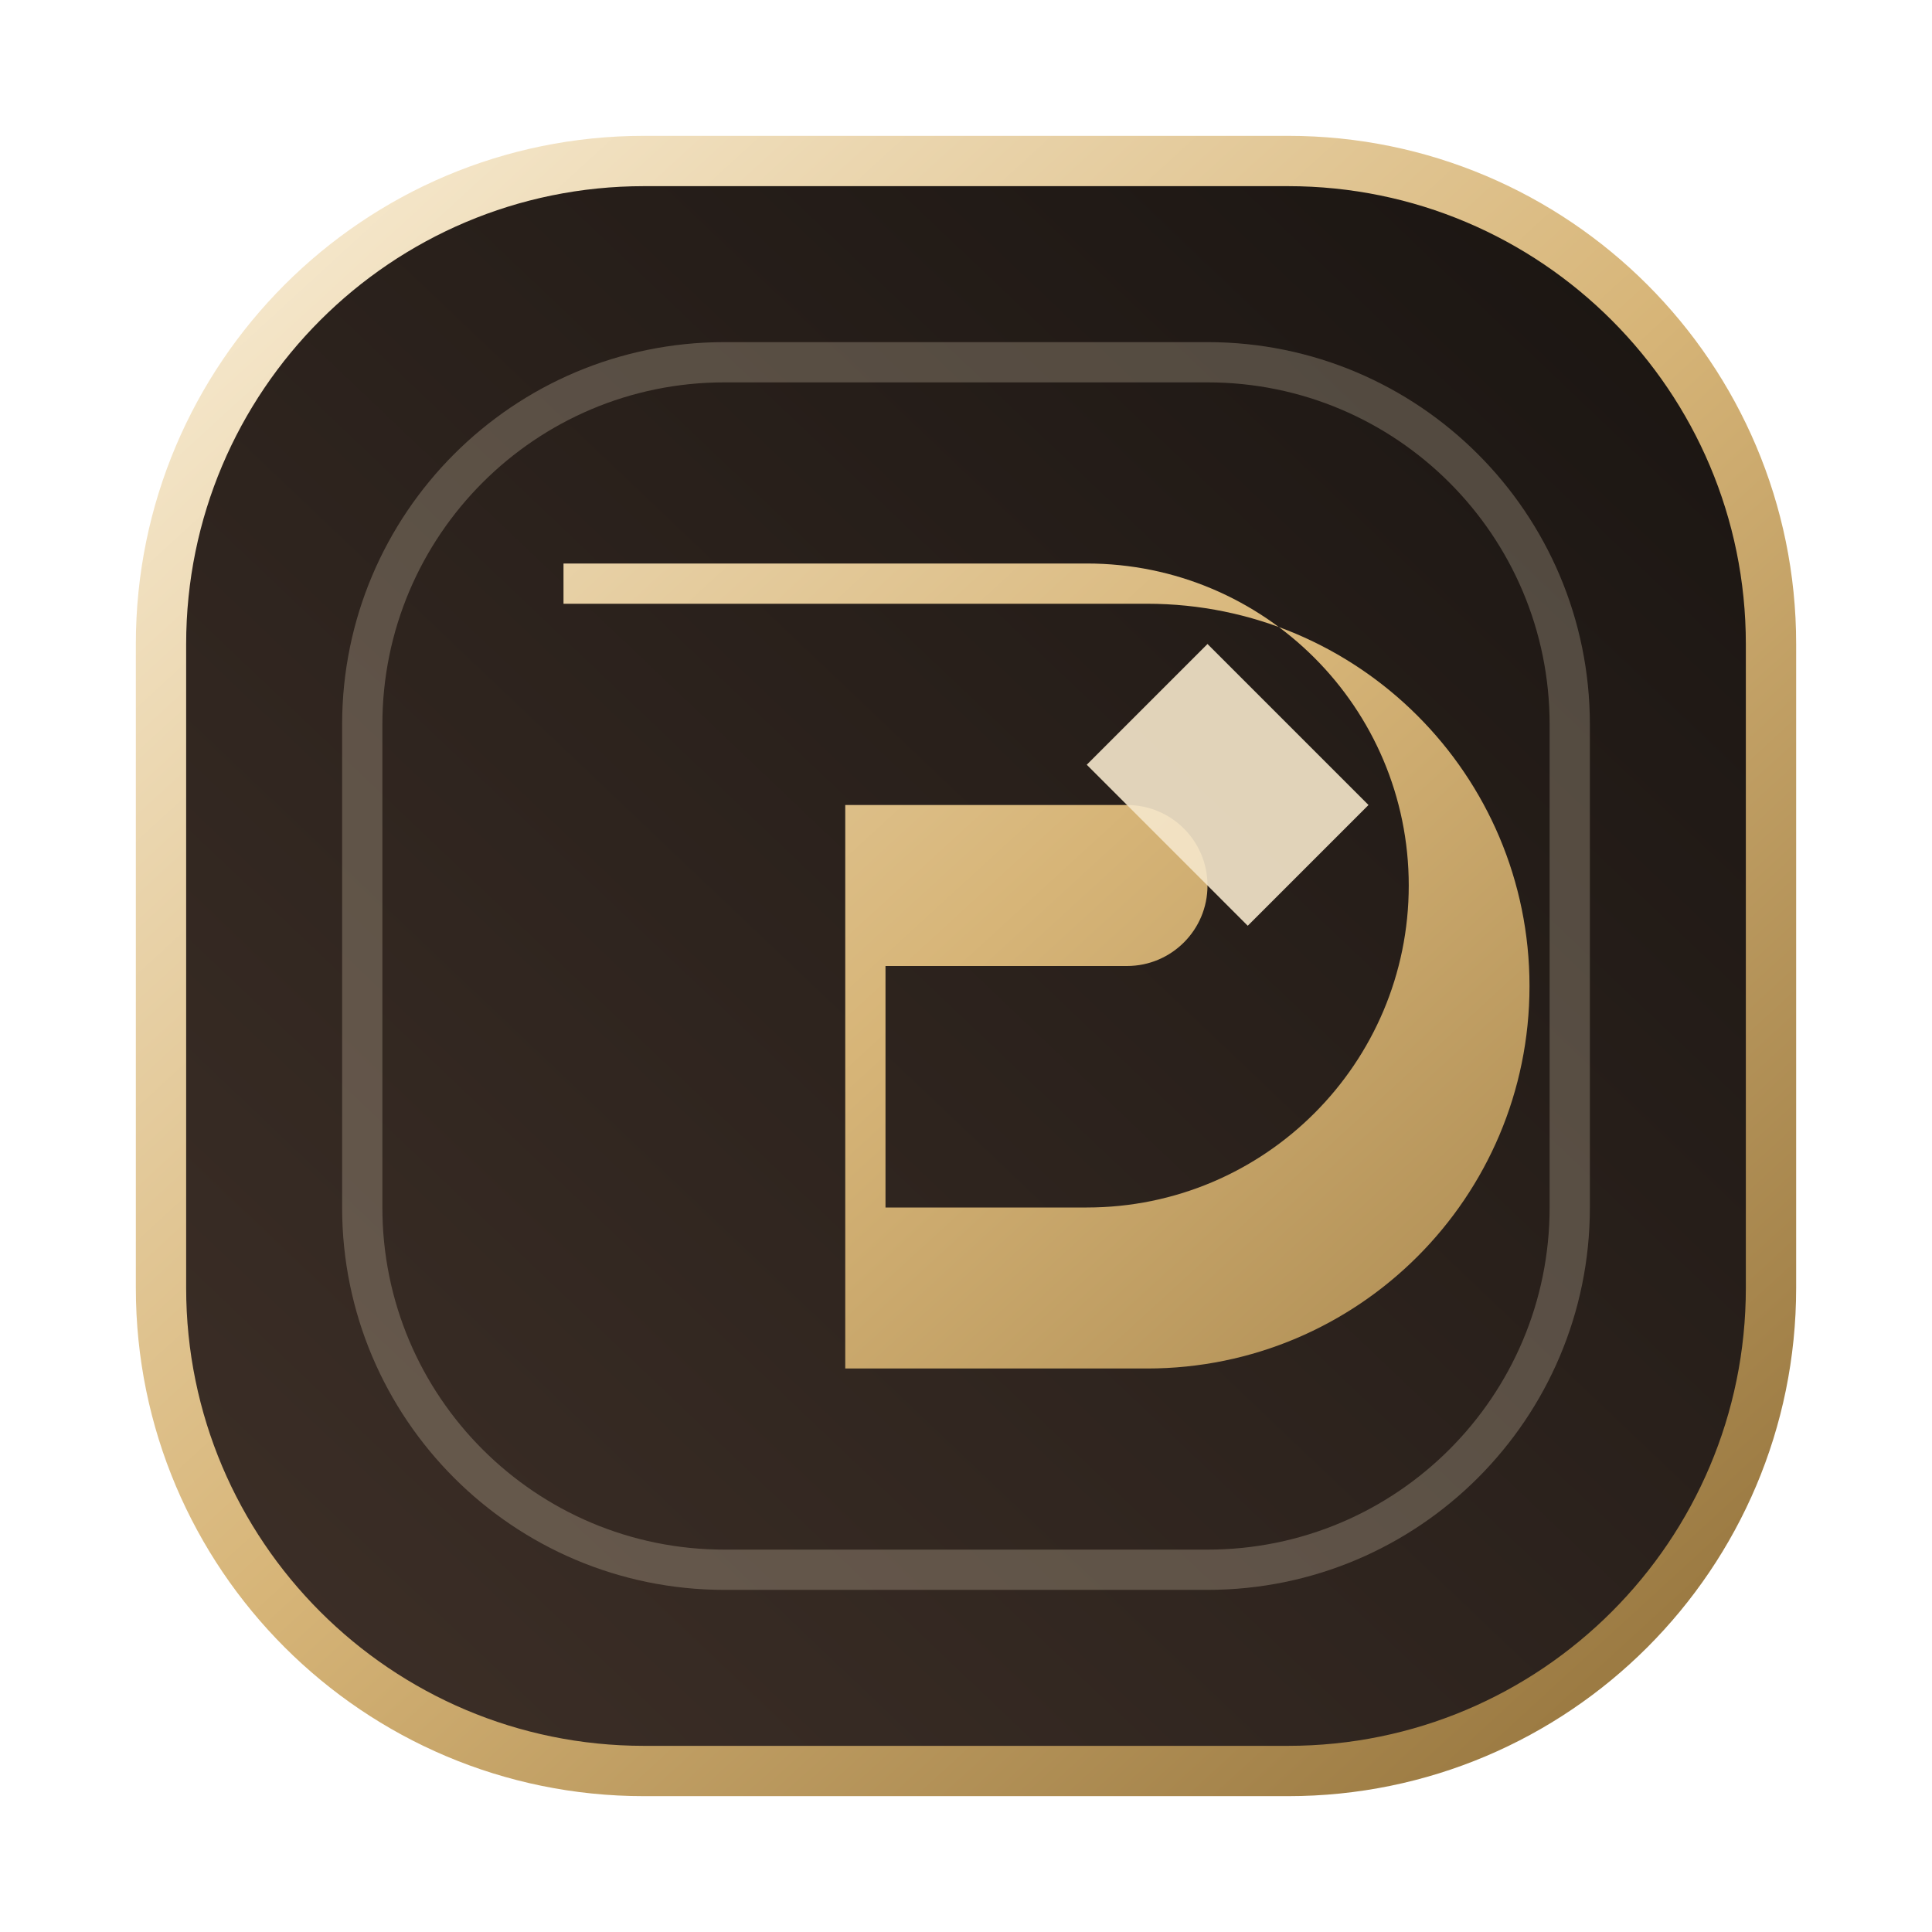
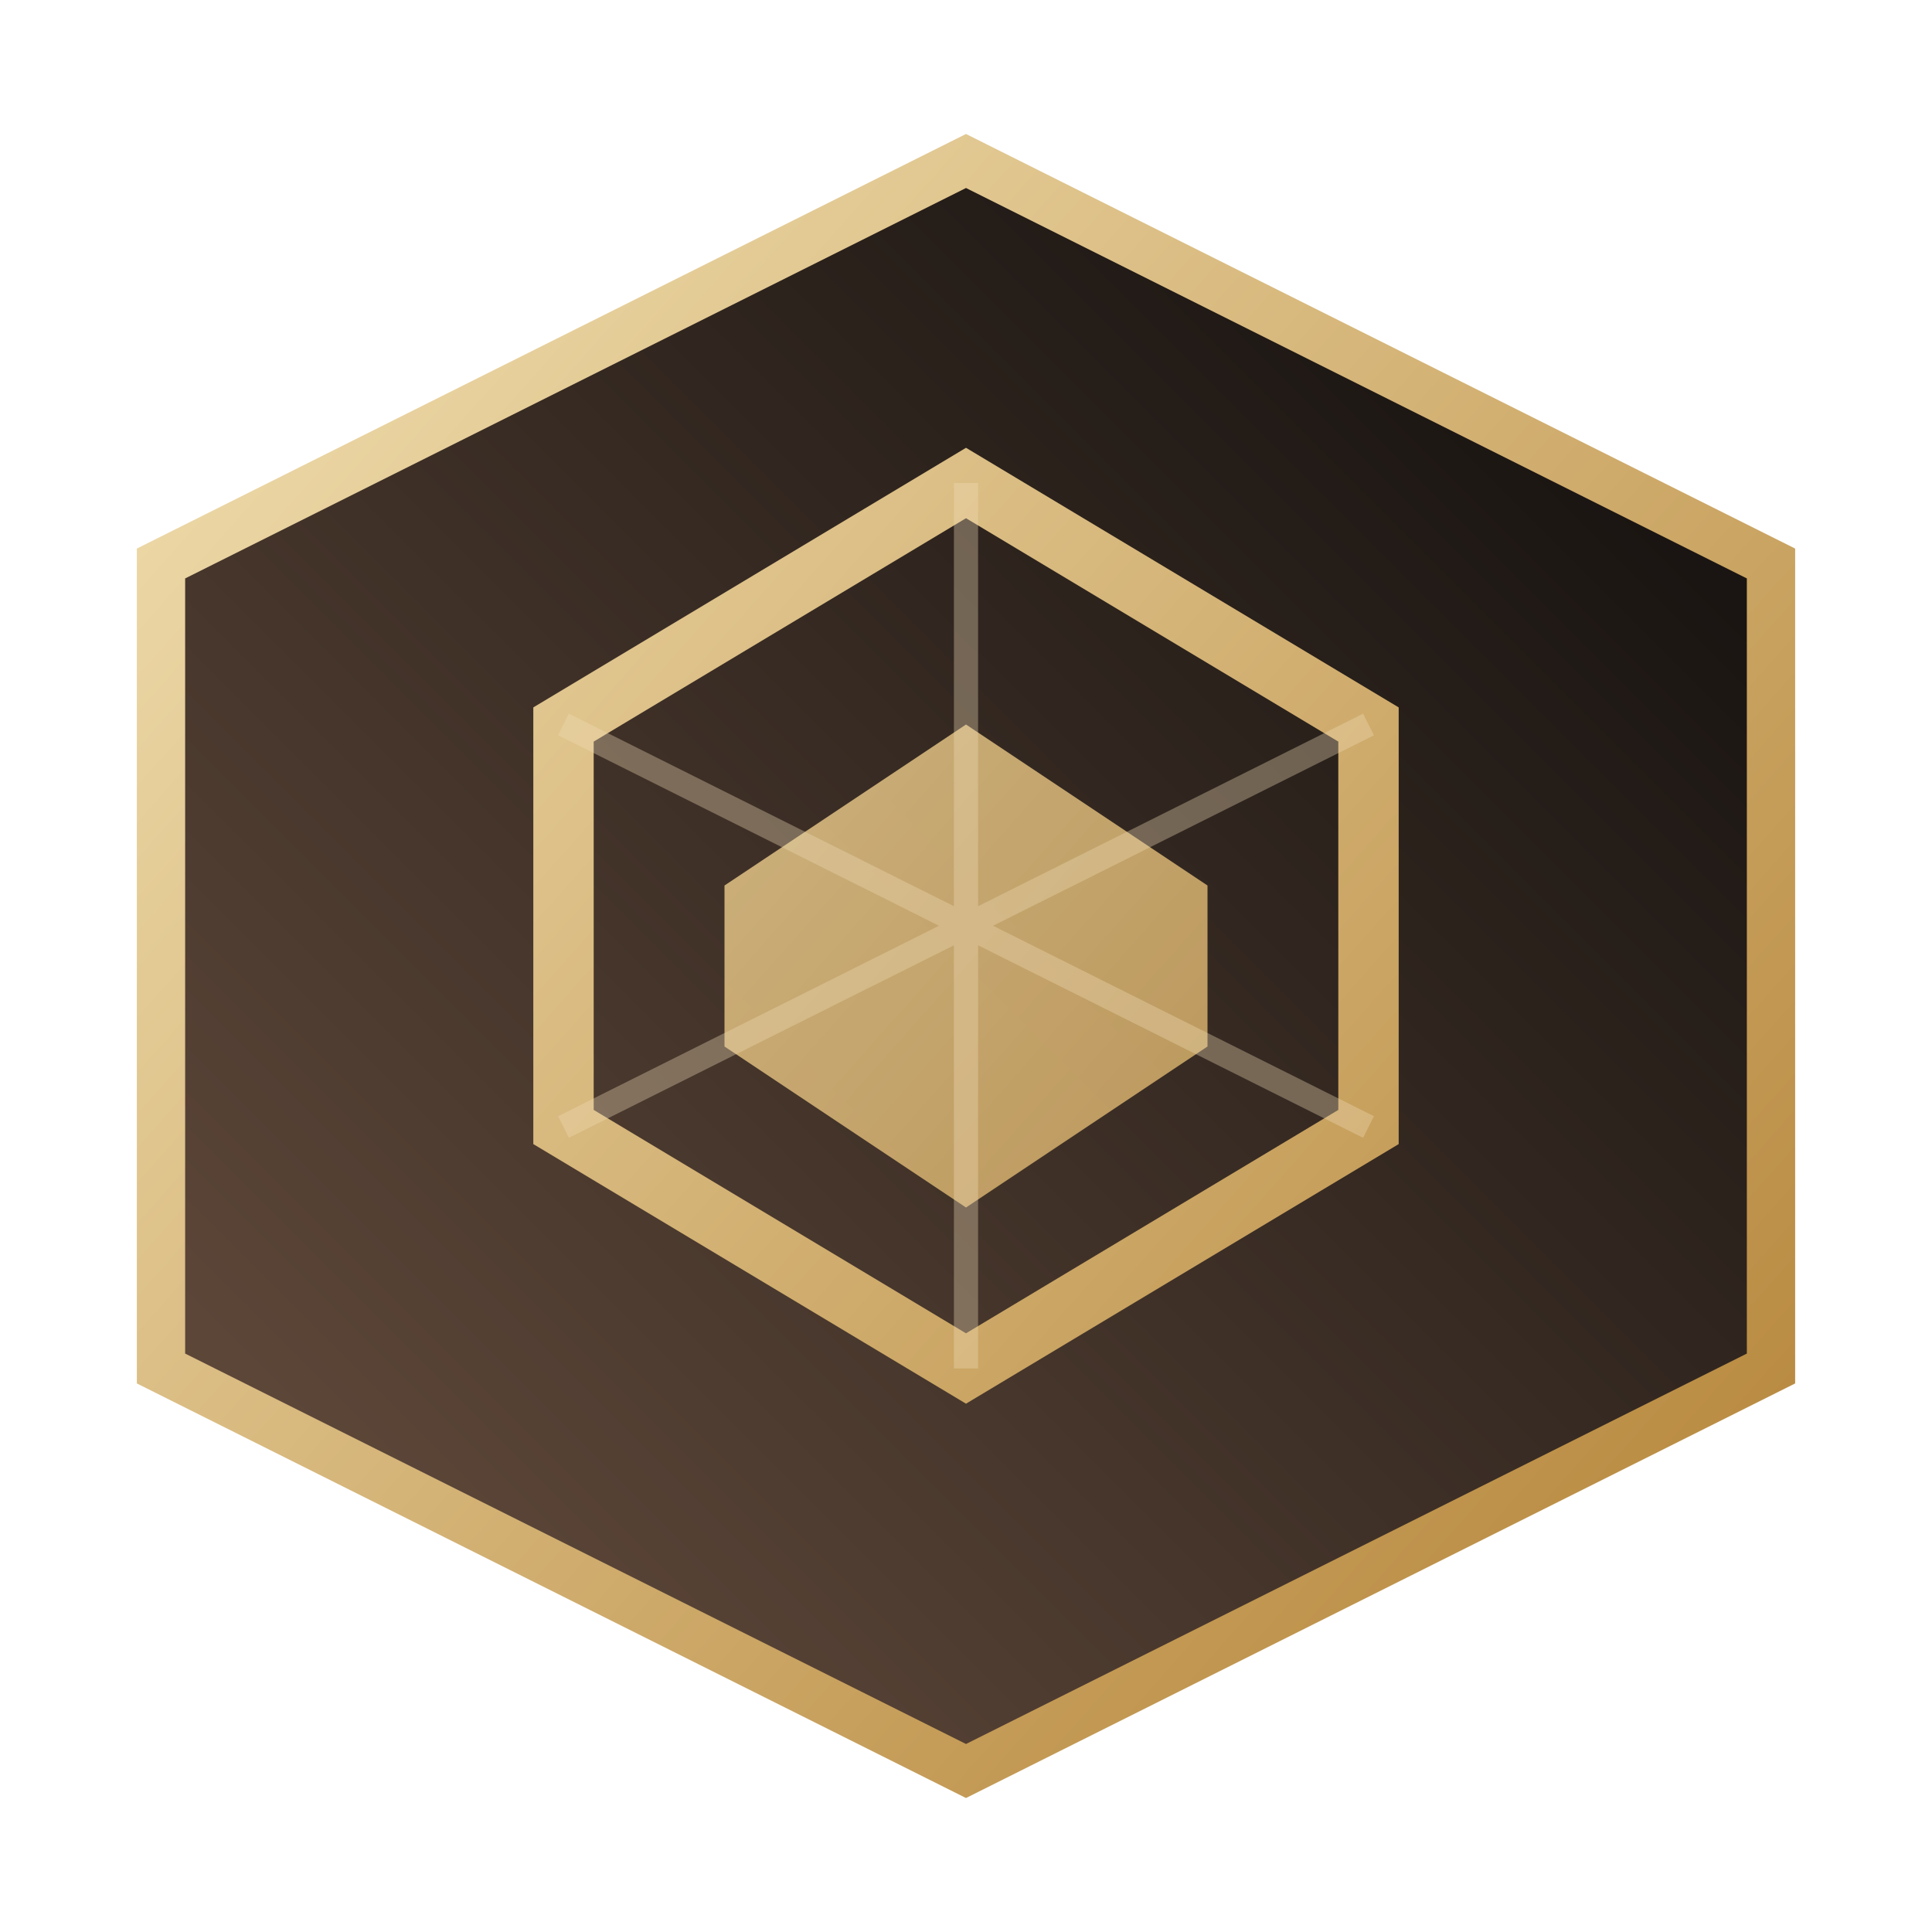
<svg xmlns="http://www.w3.org/2000/svg" viewBox="0 0 48 48" fill="none">
  <defs>
-     <linearGradient id="gGold" x1="7" y1="6" x2="40" y2="42" gradientUnits="userSpaceOnUse">
-       <stop stop-color="#F5E7CB" />
-       <stop offset="0.5" stop-color="#D7B578" />
-       <stop offset="1" stop-color="#9B7A42" />
+     <linearGradient id="ljGold" x1="6" y1="8" x2="42" y2="40" gradientUnits="userSpaceOnUse">
+       <stop stop-color="#EDD9A8" />
+       <stop offset="1" stop-color="#B8893F" />
    </linearGradient>
-     <linearGradient id="gBase" x1="5" y1="44" x2="43" y2="4" gradientUnits="userSpaceOnUse">
-       <stop stop-color="#3E3028" />
-       <stop offset="1" stop-color="#191411" />
+     <linearGradient id="ljWood" x1="10" y1="38" x2="38" y2="10" gradientUnits="userSpaceOnUse">
+       <stop stop-color="#5C4638" />
+       <stop offset="1" stop-color="#1A1512" />
    </linearGradient>
  </defs>
-   <rect x="4" y="4" width="40" height="40" rx="12" fill="url(#gBase)" />
-   <rect x="4" y="4" width="40" height="40" rx="12" stroke="url(#gGold)" stroke-width="1.25" />
-   <rect x="9" y="9" width="30" height="30" rx="9" stroke="rgba(245,231,203,0.24)" stroke-width="1" />
-   <path d="M14 14h13a8 8 0 1 1 0 16h-5v-6h6a2 2 0 0 0 0-4h-7v14h7.5a9.5 9.5 0 1 0 0-19H14v-1z" fill="url(#gGold)" />
-   <path d="M30 16l4 4-3 3-4-4z" fill="#F5E7CB" opacity="0.9" />
+   <polygon points="24,4 44,14 44,34 24,44 4,34 4,14" fill="url(#ljWood)" stroke="url(#ljGold)" stroke-width="1.2" />
+   <path d="M14 18 L24 12 L34 18 L34 28 L24 34 L14 28 Z" fill="none" stroke="url(#ljGold)" stroke-width="1.5" />
+   <path d="M18 22 L24 18 L30 22 L30 26 L24 30 L18 26 Z" fill="url(#ljGold)" opacity="0.9" />
+   <path d="M24 12 L24 34 M14 18 L34 28 M34 18 L14 28" stroke="#F0DEB8" stroke-width="0.6" opacity="0.35" />
</svg>
